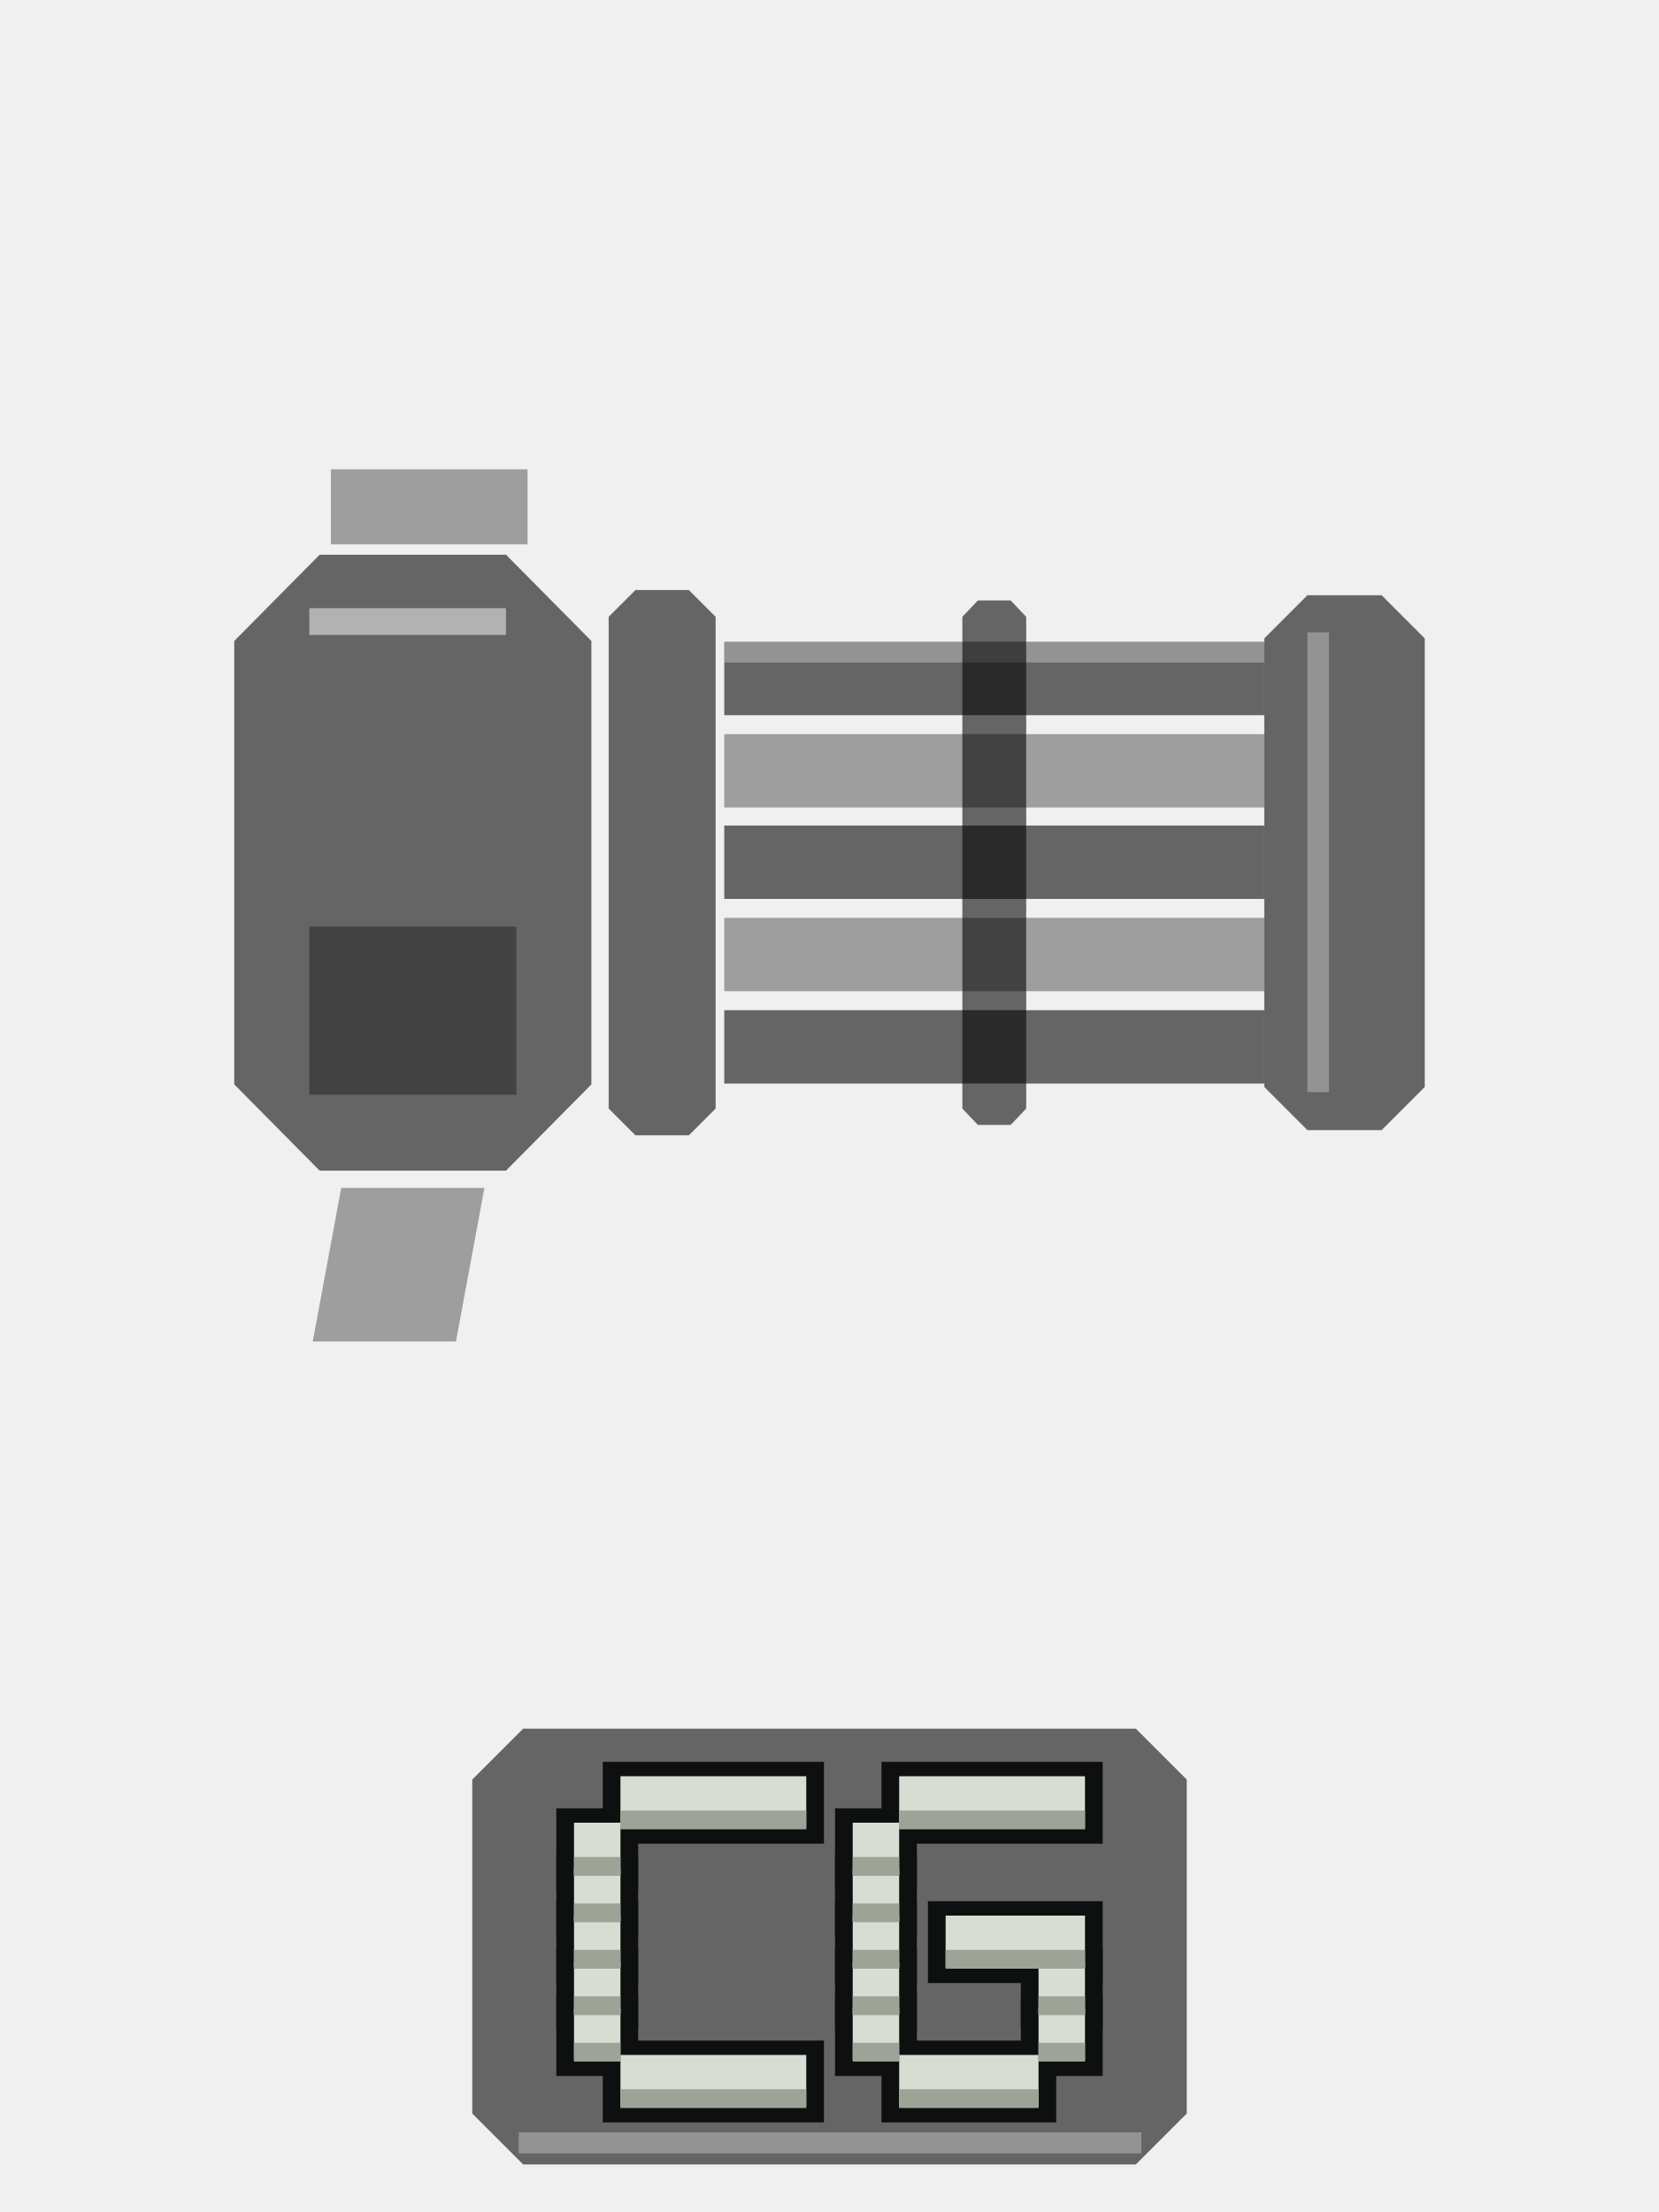
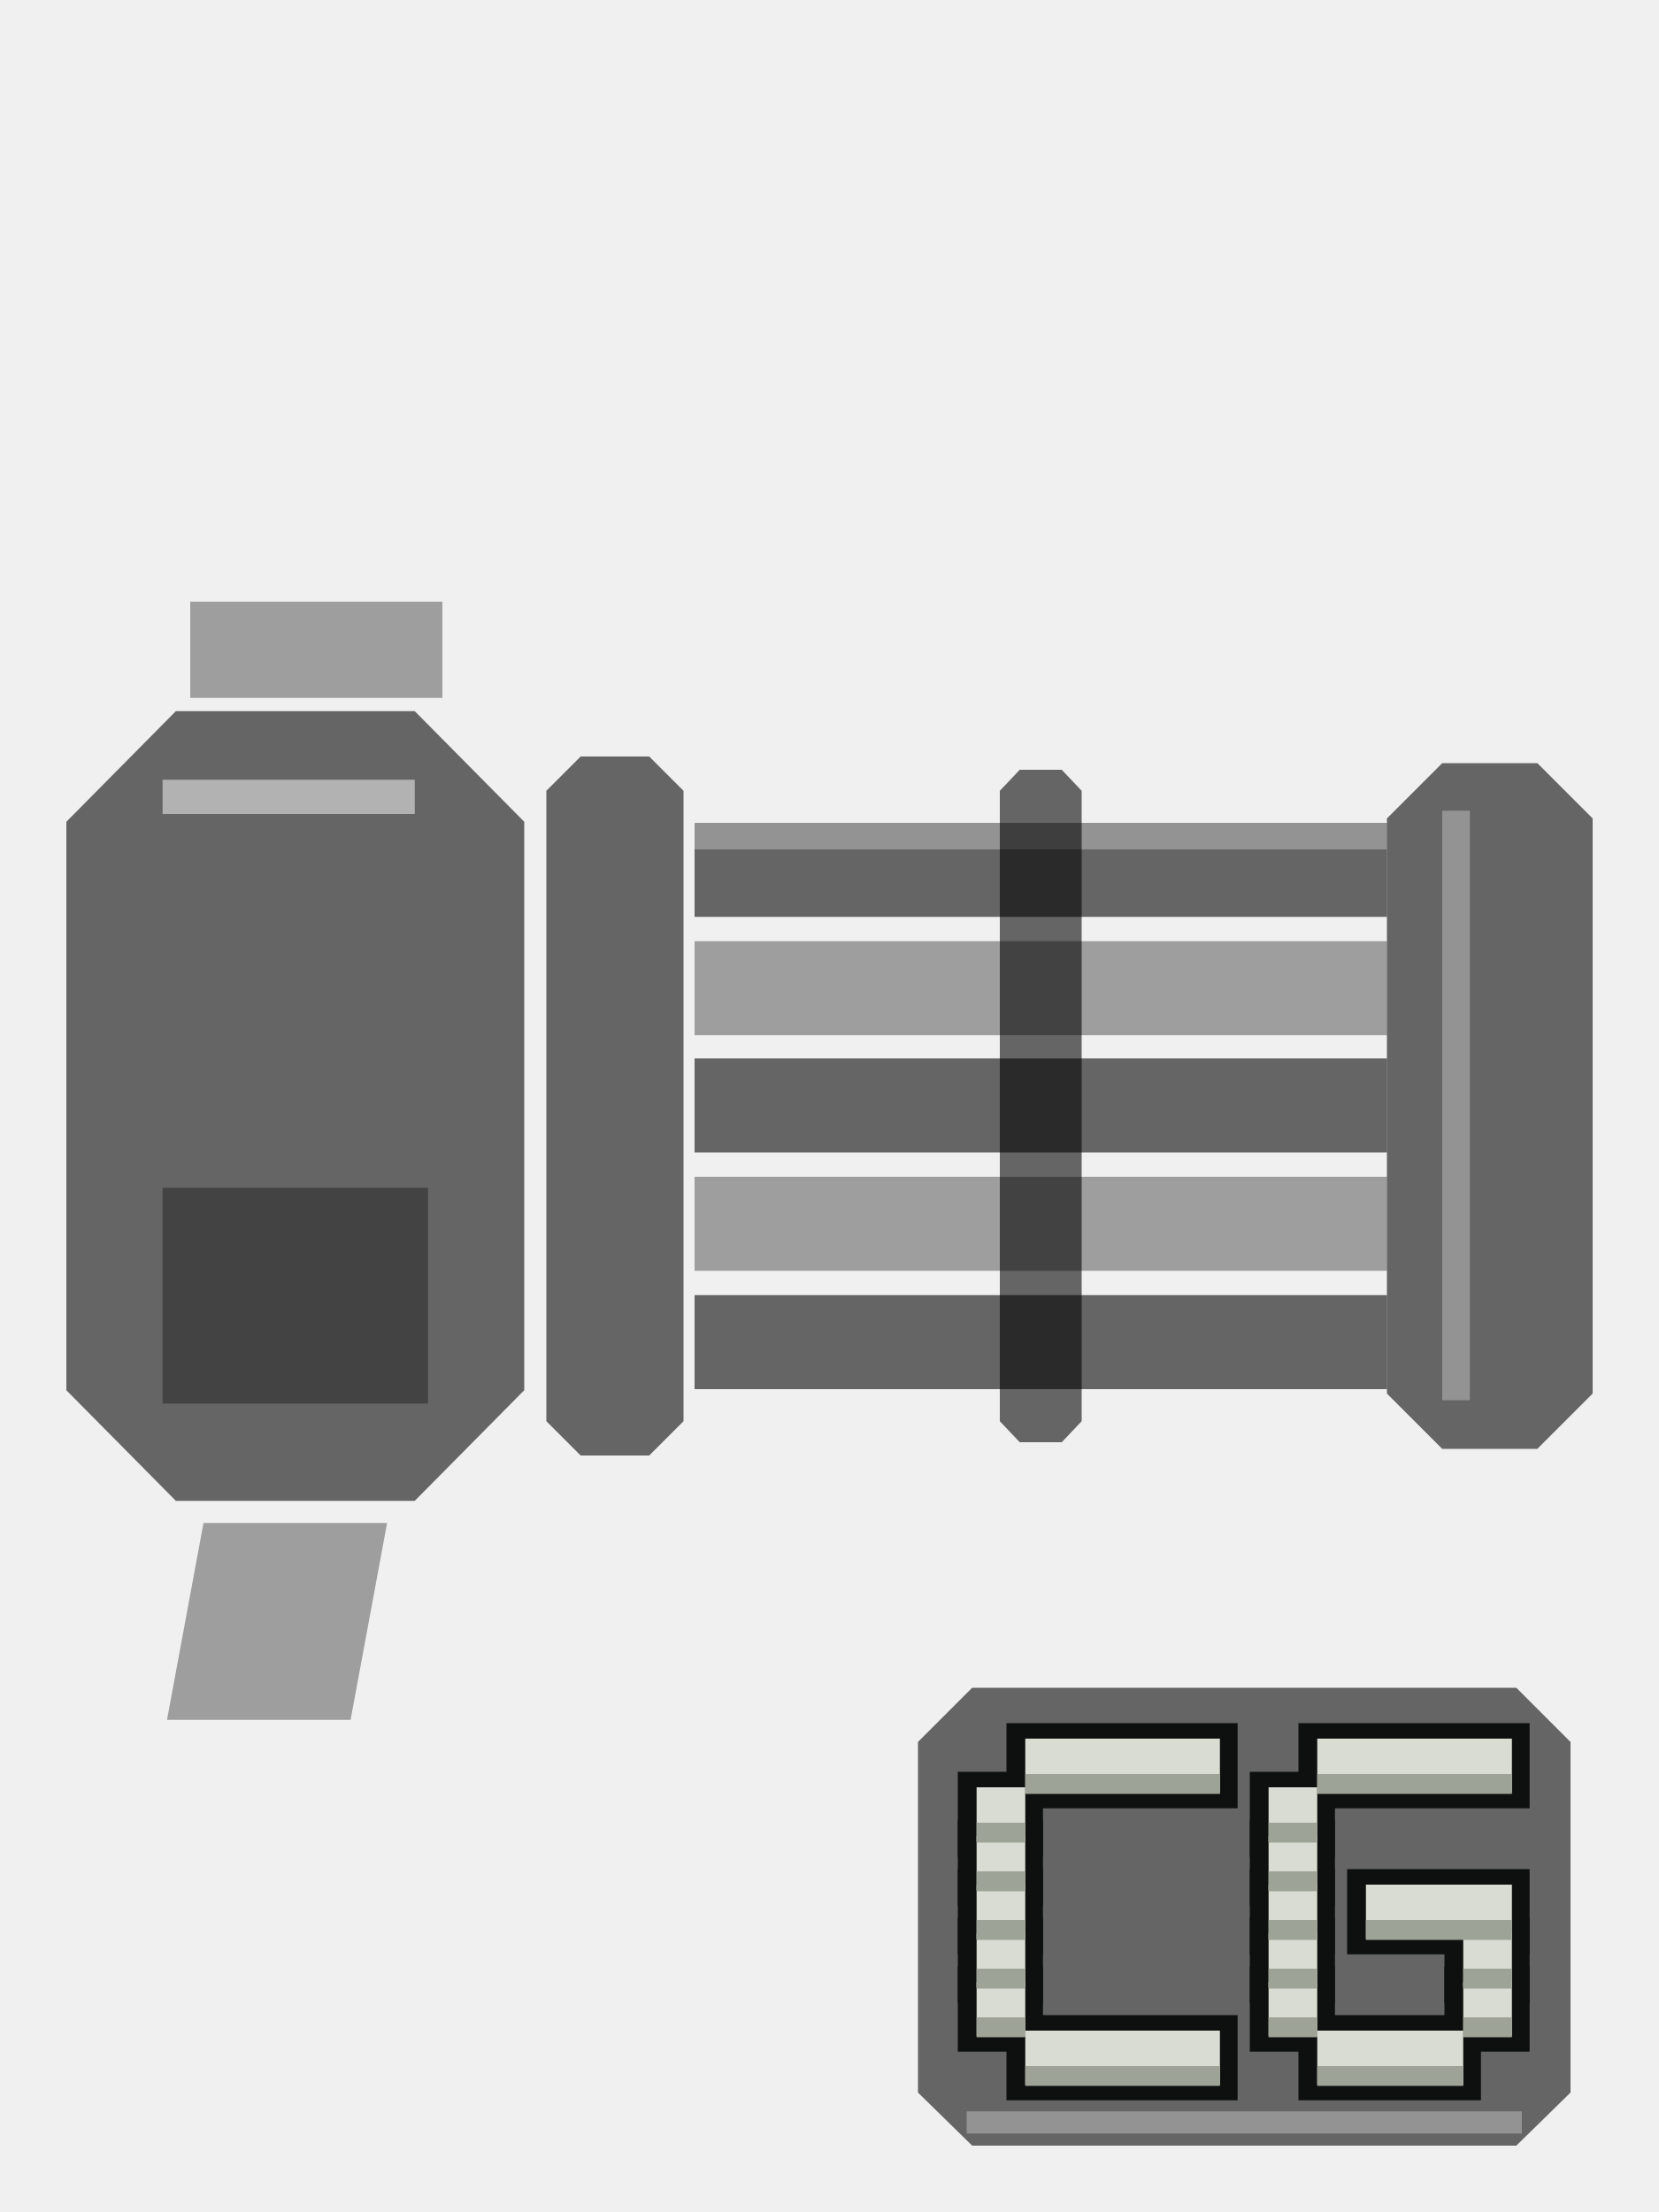
<svg xmlns="http://www.w3.org/2000/svg" viewBox="0 0 150 200">
-   <g transform="translate(16.5 0) scale(0.78)">
-     <polygon points="15.9,64.3 37.5,64.3 47.4,74.3 47.4,125.7 37.5,135.7 15.9,135.7 6,125.7 6,74.3" fill="#000000" fill-opacity="0.58" />
-     <rect x="17.2" y="54.4" width="22.8" height="8.7" fill="#000000" fill-opacity="0.34" />
-     <rect x="14.7" y="70.5" width="22.8" height="3.1" fill="#ffffff" fill-opacity="0.5" />
-     <rect x="14.7" y="107.4" width="24" height="19.5" fill="#000000" fill-opacity="0.34" />
-     <polygon points="18.4,137.7 35,137.7 31.7,155.5 15.1,155.5" fill="#000000" fill-opacity="0.34" />
-     <polygon points="52.5,68.4 58.7,68.4 61.8,71.5 61.8,128.5 58.7,131.6 52.5,131.6 49.4,128.5 49.4,71.5" fill="#000000" fill-opacity="0.58" />
-     <rect x="62.8" y="74.4" width="62.6" height="8.5" fill="#000000" fill-opacity="0.58" />
-     <rect x="62.8" y="85.1" width="62.6" height="8.5" fill="#000000" fill-opacity="0.34" />
-     <rect x="62.8" y="95.7" width="62.6" height="8.5" fill="#000000" fill-opacity="0.58" />
-     <rect x="62.8" y="106.4" width="62.6" height="8.5" fill="#000000" fill-opacity="0.34" />
-     <rect x="62.8" y="117.1" width="62.6" height="8.5" fill="#000000" fill-opacity="0.58" />
-     <rect x="62.8" y="74.4" width="62.6" height="2.4" fill="#ffffff" fill-opacity="0.3" />
-     <polygon points="92.2,69.6 96,69.6 97.8,71.5 97.8,128.5 96,130.4 92.2,130.4 90.4,128.5 90.4,71.5" fill="#000000" fill-opacity="0.58" />
-     <polygon points="130.4,69 139,69 144,74 144,126 139,131 130.4,131 125.4,126 125.4,74" fill="#000000" fill-opacity="0.58" />
-     <rect x="130.4" y="73.3" width="2.5" height="53.3" fill="#ffffff" fill-opacity="0.3" />
-   </g>
-   <polygon points="47.3,156.3 102.7,156.3 107.3,160.9 107.3,191.1 102.7,195.7 47.3,195.7 42.7,191.1 42.7,160.9" fill="#000000" fill-opacity="0.58" />
-   <rect x="46.9" y="192.8" width="56.3" height="1.9" fill="#ffffff" fill-opacity="0.3" />
-   <rect x="54.5" y="159.3" width="20" height="7.4" fill="#0d100e" />
-   <rect x="50.3" y="163.5" width="7.4" height="7.4" fill="#0d100e" />
-   <rect x="50.3" y="167.7" width="7.4" height="7.4" fill="#0d100e" />
-   <rect x="50.3" y="171.9" width="7.4" height="7.4" fill="#0d100e" />
-   <rect x="50.3" y="176.1" width="7.4" height="7.4" fill="#0d100e" />
-   <rect x="50.3" y="180.3" width="7.4" height="7.4" fill="#0d100e" />
-   <rect x="54.5" y="184.5" width="20" height="7.4" fill="#0d100e" />
-   <rect x="79.7" y="159.3" width="20" height="7.4" fill="#0d100e" />
-   <rect x="75.5" y="163.5" width="7.4" height="7.4" fill="#0d100e" />
-   <rect x="75.5" y="167.7" width="7.4" height="7.4" fill="#0d100e" />
-   <rect x="75.5" y="171.9" width="7.4" height="7.4" fill="#0d100e" />
-   <rect x="83.9" y="171.9" width="15.8" height="7.4" fill="#0d100e" />
-   <rect x="75.5" y="176.1" width="7.4" height="7.4" fill="#0d100e" />
-   <rect x="92.3" y="176.1" width="7.4" height="7.4" fill="#0d100e" />
-   <rect x="75.5" y="180.3" width="7.4" height="7.4" fill="#0d100e" />
-   <rect x="92.3" y="180.3" width="7.4" height="7.4" fill="#0d100e" />
-   <rect x="79.7" y="184.5" width="15.8" height="7.4" fill="#0d100e" />
-   <rect x="56.1" y="160.6" width="16.8" height="4.7" fill="#d9dcd2" />
-   <rect x="51.9" y="164.8" width="4.2" height="4.7" fill="#d9dcd2" />
-   <rect x="51.9" y="169" width="4.2" height="4.7" fill="#d9dcd2" />
-   <rect x="51.9" y="173.2" width="4.2" height="4.7" fill="#d9dcd2" />
-   <rect x="51.9" y="177.4" width="4.2" height="4.7" fill="#d9dcd2" />
-   <rect x="51.9" y="181.6" width="4.2" height="4.7" fill="#d9dcd2" />
-   <rect x="56.1" y="185.8" width="16.8" height="4.7" fill="#d9dcd2" />
-   <rect x="81.3" y="160.6" width="16.8" height="4.7" fill="#d9dcd2" />
-   <rect x="77.1" y="164.8" width="4.2" height="4.7" fill="#d9dcd2" />
-   <rect x="77.1" y="169" width="4.2" height="4.7" fill="#d9dcd2" />
-   <rect x="77.1" y="173.2" width="4.2" height="4.7" fill="#d9dcd2" />
-   <rect x="85.5" y="173.2" width="12.6" height="4.7" fill="#d9dcd2" />
-   <rect x="77.1" y="177.4" width="4.2" height="4.7" fill="#d9dcd2" />
-   <rect x="93.9" y="177.4" width="4.2" height="4.7" fill="#d9dcd2" />
-   <rect x="77.1" y="181.6" width="4.2" height="4.7" fill="#d9dcd2" />
-   <rect x="93.9" y="181.6" width="4.2" height="4.7" fill="#d9dcd2" />
-   <rect x="81.3" y="185.8" width="12.6" height="4.7" fill="#d9dcd2" />
-   <rect x="56.1" y="163.7" width="16.8" height="1.7" fill="#9ea397" />
-   <rect x="51.9" y="167.9" width="4.2" height="1.7" fill="#9ea397" />
-   <rect x="51.9" y="172.1" width="4.2" height="1.7" fill="#9ea397" />
-   <rect x="51.9" y="176.3" width="4.2" height="1.7" fill="#9ea397" />
-   <rect x="51.9" y="180.5" width="4.2" height="1.7" fill="#9ea397" />
-   <rect x="51.9" y="184.7" width="4.2" height="1.7" fill="#9ea397" />
-   <rect x="56.1" y="188.9" width="16.8" height="1.7" fill="#9ea397" />
-   <rect x="81.3" y="163.7" width="16.8" height="1.7" fill="#9ea397" />
-   <rect x="77.1" y="167.9" width="4.2" height="1.7" fill="#9ea397" />
-   <rect x="77.1" y="172.1" width="4.2" height="1.7" fill="#9ea397" />
-   <rect x="77.1" y="176.3" width="4.2" height="1.7" fill="#9ea397" />
-   <rect x="85.5" y="176.3" width="12.6" height="1.7" fill="#9ea397" />
-   <rect x="77.1" y="180.5" width="4.2" height="1.7" fill="#9ea397" />
-   <rect x="93.9" y="180.5" width="4.2" height="1.7" fill="#9ea397" />
-   <rect x="77.1" y="184.7" width="4.2" height="1.7" fill="#9ea397" />
-   <rect x="93.9" y="184.7" width="4.2" height="1.7" fill="#9ea397" />
-   <rect x="81.3" y="188.9" width="12.6" height="1.7" fill="#9ea397" />
+   <polygon points="15.9,64.3 37.5,64.3 47.4,74.3 47.4,125.7 37.5,135.7 15.9,135.7 6,125.7 6,74.3" fill="#000000" fill-opacity="0.58" />
+   <rect x="17.2" y="54.4" width="22.8" height="8.7" fill="#000000" fill-opacity="0.34" />
+   <rect x="14.7" y="70.5" width="22.8" height="3.1" fill="#ffffff" fill-opacity="0.5" />
+   <rect x="14.7" y="107.4" width="24" height="19.5" fill="#000000" fill-opacity="0.34" />
+   <polygon points="18.4,137.7 35,137.7 31.7,155.5 15.1,155.5" fill="#000000" fill-opacity="0.34" />
+   <polygon points="52.5,68.4 58.7,68.4 61.8,71.5 61.8,128.5 58.7,131.6 52.5,131.6 49.4,128.5 49.4,71.5" fill="#000000" fill-opacity="0.58" />
+   <rect x="62.8" y="74.4" width="62.6" height="8.5" fill="#000000" fill-opacity="0.58" />
+   <rect x="62.8" y="85.1" width="62.6" height="8.5" fill="#000000" fill-opacity="0.34" />
+   <rect x="62.8" y="95.7" width="62.6" height="8.5" fill="#000000" fill-opacity="0.58" />
+   <rect x="62.8" y="106.4" width="62.6" height="8.5" fill="#000000" fill-opacity="0.34" />
+   <rect x="62.8" y="117.1" width="62.6" height="8.5" fill="#000000" fill-opacity="0.58" />
+   <rect x="62.8" y="74.4" width="62.6" height="2.4" fill="#ffffff" fill-opacity="0.3" />
+   <polygon points="92.2,69.6 96,69.6 97.8,71.5 97.8,128.5 96,130.4 92.2,130.4 90.4,128.5 90.4,71.5" fill="#000000" fill-opacity="0.58" />
+   <polygon points="130.4,69 139,69 144,74 144,126 139,131 130.4,131 125.4,126 125.4,74" fill="#000000" fill-opacity="0.58" />
+   <rect x="130.4" y="73.3" width="2.5" height="53.3" fill="#ffffff" fill-opacity="0.3" />
+   <polygon points="87.9,152.6 137.1,152.6 142,157.5 142,189.2 137.1,194 87.9,194 83,189.2 83,157.5" fill="#000000" fill-opacity="0.58" />
+   <rect x="87.4" y="190.9" width="50.2" height="2" fill="#ffffff" fill-opacity="0.3" />
+   <rect x="91" y="155.8" width="20.9" height="7.7" fill="#0d100e" />
+   <rect x="86.6" y="160.2" width="7.7" height="7.7" fill="#0d100e" />
+   <rect x="86.6" y="164.6" width="7.7" height="7.7" fill="#0d100e" />
+   <rect x="86.6" y="169" width="7.7" height="7.7" fill="#0d100e" />
+   <rect x="86.6" y="173.4" width="7.7" height="7.7" fill="#0d100e" />
+   <rect x="86.6" y="177.8" width="7.7" height="7.7" fill="#0d100e" />
+   <rect x="91" y="182.2" width="20.9" height="7.7" fill="#0d100e" />
+   <rect x="117.4" y="155.8" width="20.9" height="7.7" fill="#0d100e" />
+   <rect x="113" y="160.2" width="7.7" height="7.7" fill="#0d100e" />
+   <rect x="113" y="164.6" width="7.7" height="7.7" fill="#0d100e" />
+   <rect x="113" y="169" width="7.7" height="7.7" fill="#0d100e" />
+   <rect x="121.8" y="169" width="16.5" height="7.7" fill="#0d100e" />
+   <rect x="113" y="173.4" width="7.7" height="7.7" fill="#0d100e" />
+   <rect x="130.6" y="173.4" width="7.7" height="7.7" fill="#0d100e" />
+   <rect x="113" y="177.8" width="7.7" height="7.7" fill="#0d100e" />
+   <rect x="130.6" y="177.8" width="7.7" height="7.7" fill="#0d100e" />
+   <rect x="117.4" y="182.2" width="16.5" height="7.7" fill="#0d100e" />
+   <rect x="92.7" y="157.2" width="17.6" height="4.9" fill="#d9dcd2" />
+   <rect x="88.3" y="161.6" width="4.4" height="4.9" fill="#d9dcd2" />
+   <rect x="88.3" y="166" width="4.4" height="4.9" fill="#d9dcd2" />
+   <rect x="88.3" y="170.4" width="4.4" height="4.9" fill="#d9dcd2" />
+   <rect x="88.3" y="174.8" width="4.4" height="4.9" fill="#d9dcd2" />
+   <rect x="88.3" y="179.2" width="4.4" height="4.9" fill="#d9dcd2" />
+   <rect x="92.7" y="183.6" width="17.6" height="4.9" fill="#d9dcd2" />
+   <rect x="119.1" y="157.2" width="17.6" height="4.9" fill="#d9dcd2" />
+   <rect x="114.7" y="161.6" width="4.4" height="4.9" fill="#d9dcd2" />
+   <rect x="114.7" y="166" width="4.4" height="4.9" fill="#d9dcd2" />
+   <rect x="114.7" y="170.4" width="4.4" height="4.9" fill="#d9dcd2" />
+   <rect x="123.5" y="170.4" width="13.2" height="4.9" fill="#d9dcd2" />
+   <rect x="114.7" y="174.8" width="4.4" height="4.9" fill="#d9dcd2" />
+   <rect x="132.3" y="174.8" width="4.4" height="4.9" fill="#d9dcd2" />
+   <rect x="114.7" y="179.2" width="4.4" height="4.9" fill="#d9dcd2" />
+   <rect x="132.3" y="179.2" width="4.4" height="4.9" fill="#d9dcd2" />
+   <rect x="119.1" y="183.6" width="13.2" height="4.9" fill="#d9dcd2" />
+   <rect x="92.7" y="160.4" width="17.6" height="1.8" fill="#9ea397" />
+   <rect x="88.3" y="164.8" width="4.4" height="1.8" fill="#9ea397" />
+   <rect x="88.3" y="169.2" width="4.4" height="1.8" fill="#9ea397" />
+   <rect x="88.3" y="173.6" width="4.4" height="1.8" fill="#9ea397" />
+   <rect x="88.3" y="178" width="4.4" height="1.8" fill="#9ea397" />
+   <rect x="88.3" y="182.4" width="4.4" height="1.8" fill="#9ea397" />
+   <rect x="92.7" y="186.8" width="17.6" height="1.8" fill="#9ea397" />
+   <rect x="119.1" y="160.4" width="17.6" height="1.8" fill="#9ea397" />
+   <rect x="114.7" y="164.8" width="4.4" height="1.8" fill="#9ea397" />
+   <rect x="114.7" y="169.2" width="4.4" height="1.8" fill="#9ea397" />
+   <rect x="114.7" y="173.6" width="4.4" height="1.8" fill="#9ea397" />
+   <rect x="123.5" y="173.6" width="13.2" height="1.8" fill="#9ea397" />
+   <rect x="114.7" y="178" width="4.4" height="1.8" fill="#9ea397" />
+   <rect x="132.3" y="178" width="4.4" height="1.8" fill="#9ea397" />
+   <rect x="114.7" y="182.4" width="4.4" height="1.8" fill="#9ea397" />
+   <rect x="132.3" y="182.4" width="4.4" height="1.8" fill="#9ea397" />
+   <rect x="119.1" y="186.8" width="13.2" height="1.8" fill="#9ea397" />
</svg>
